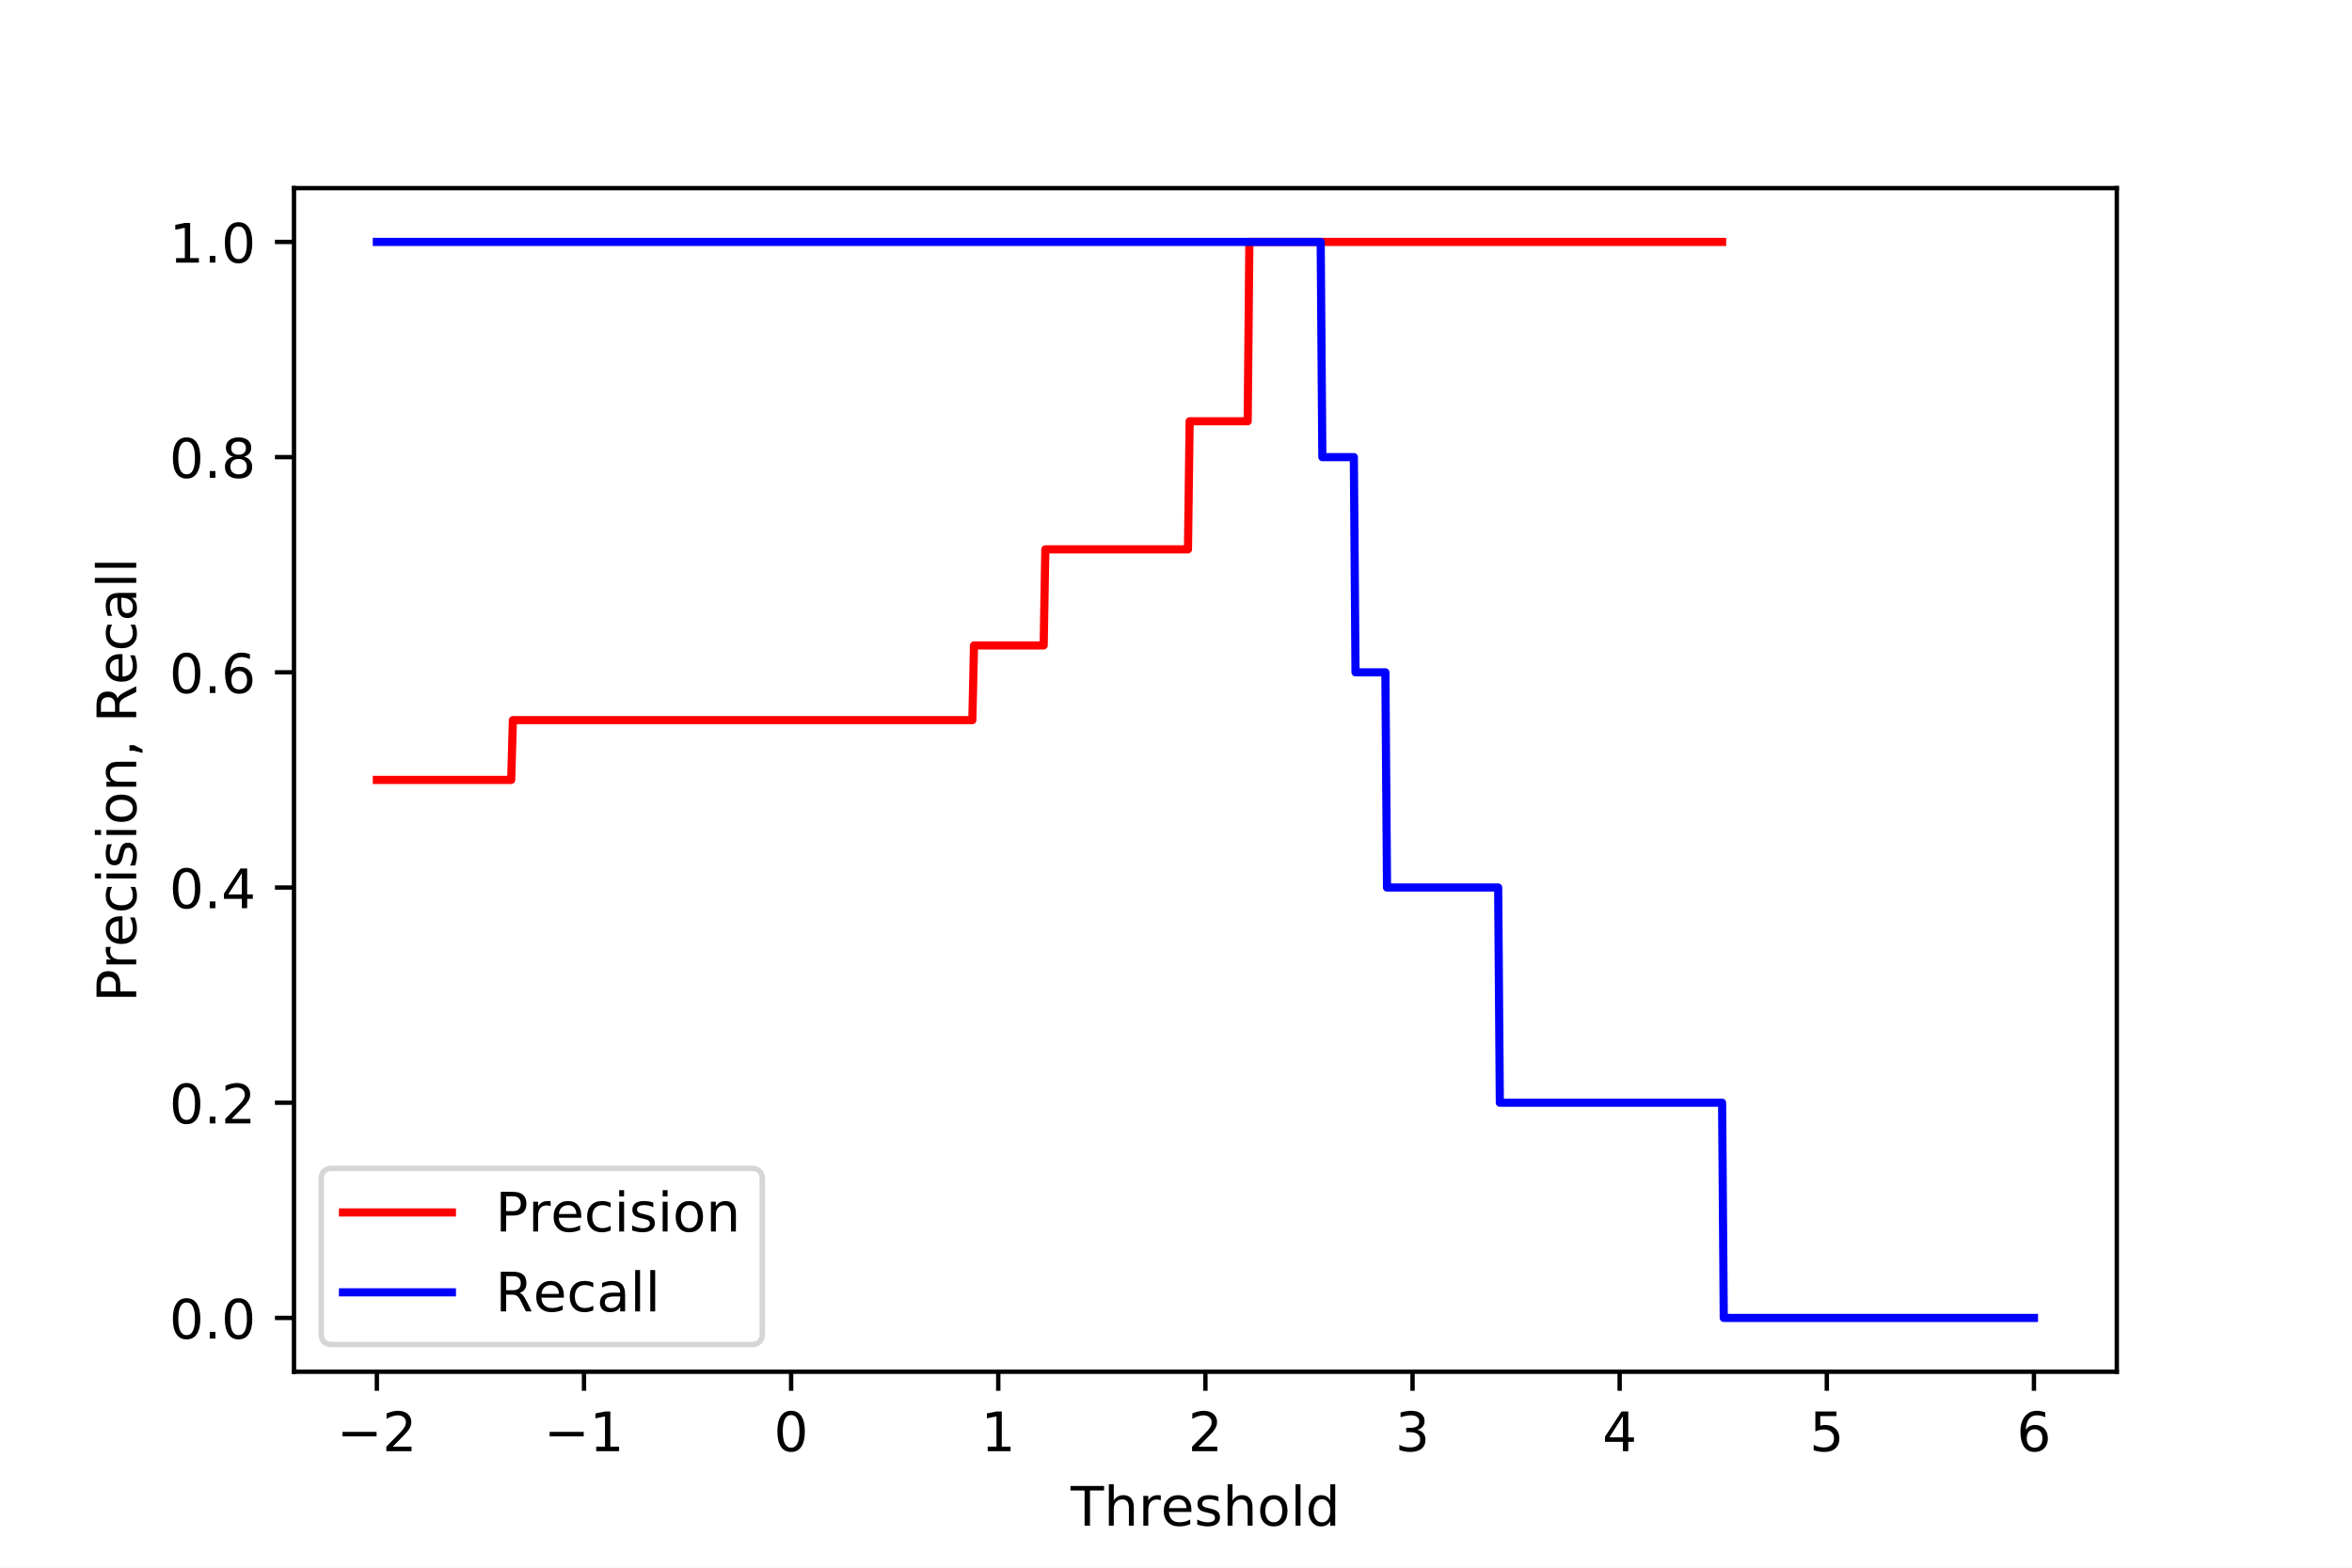
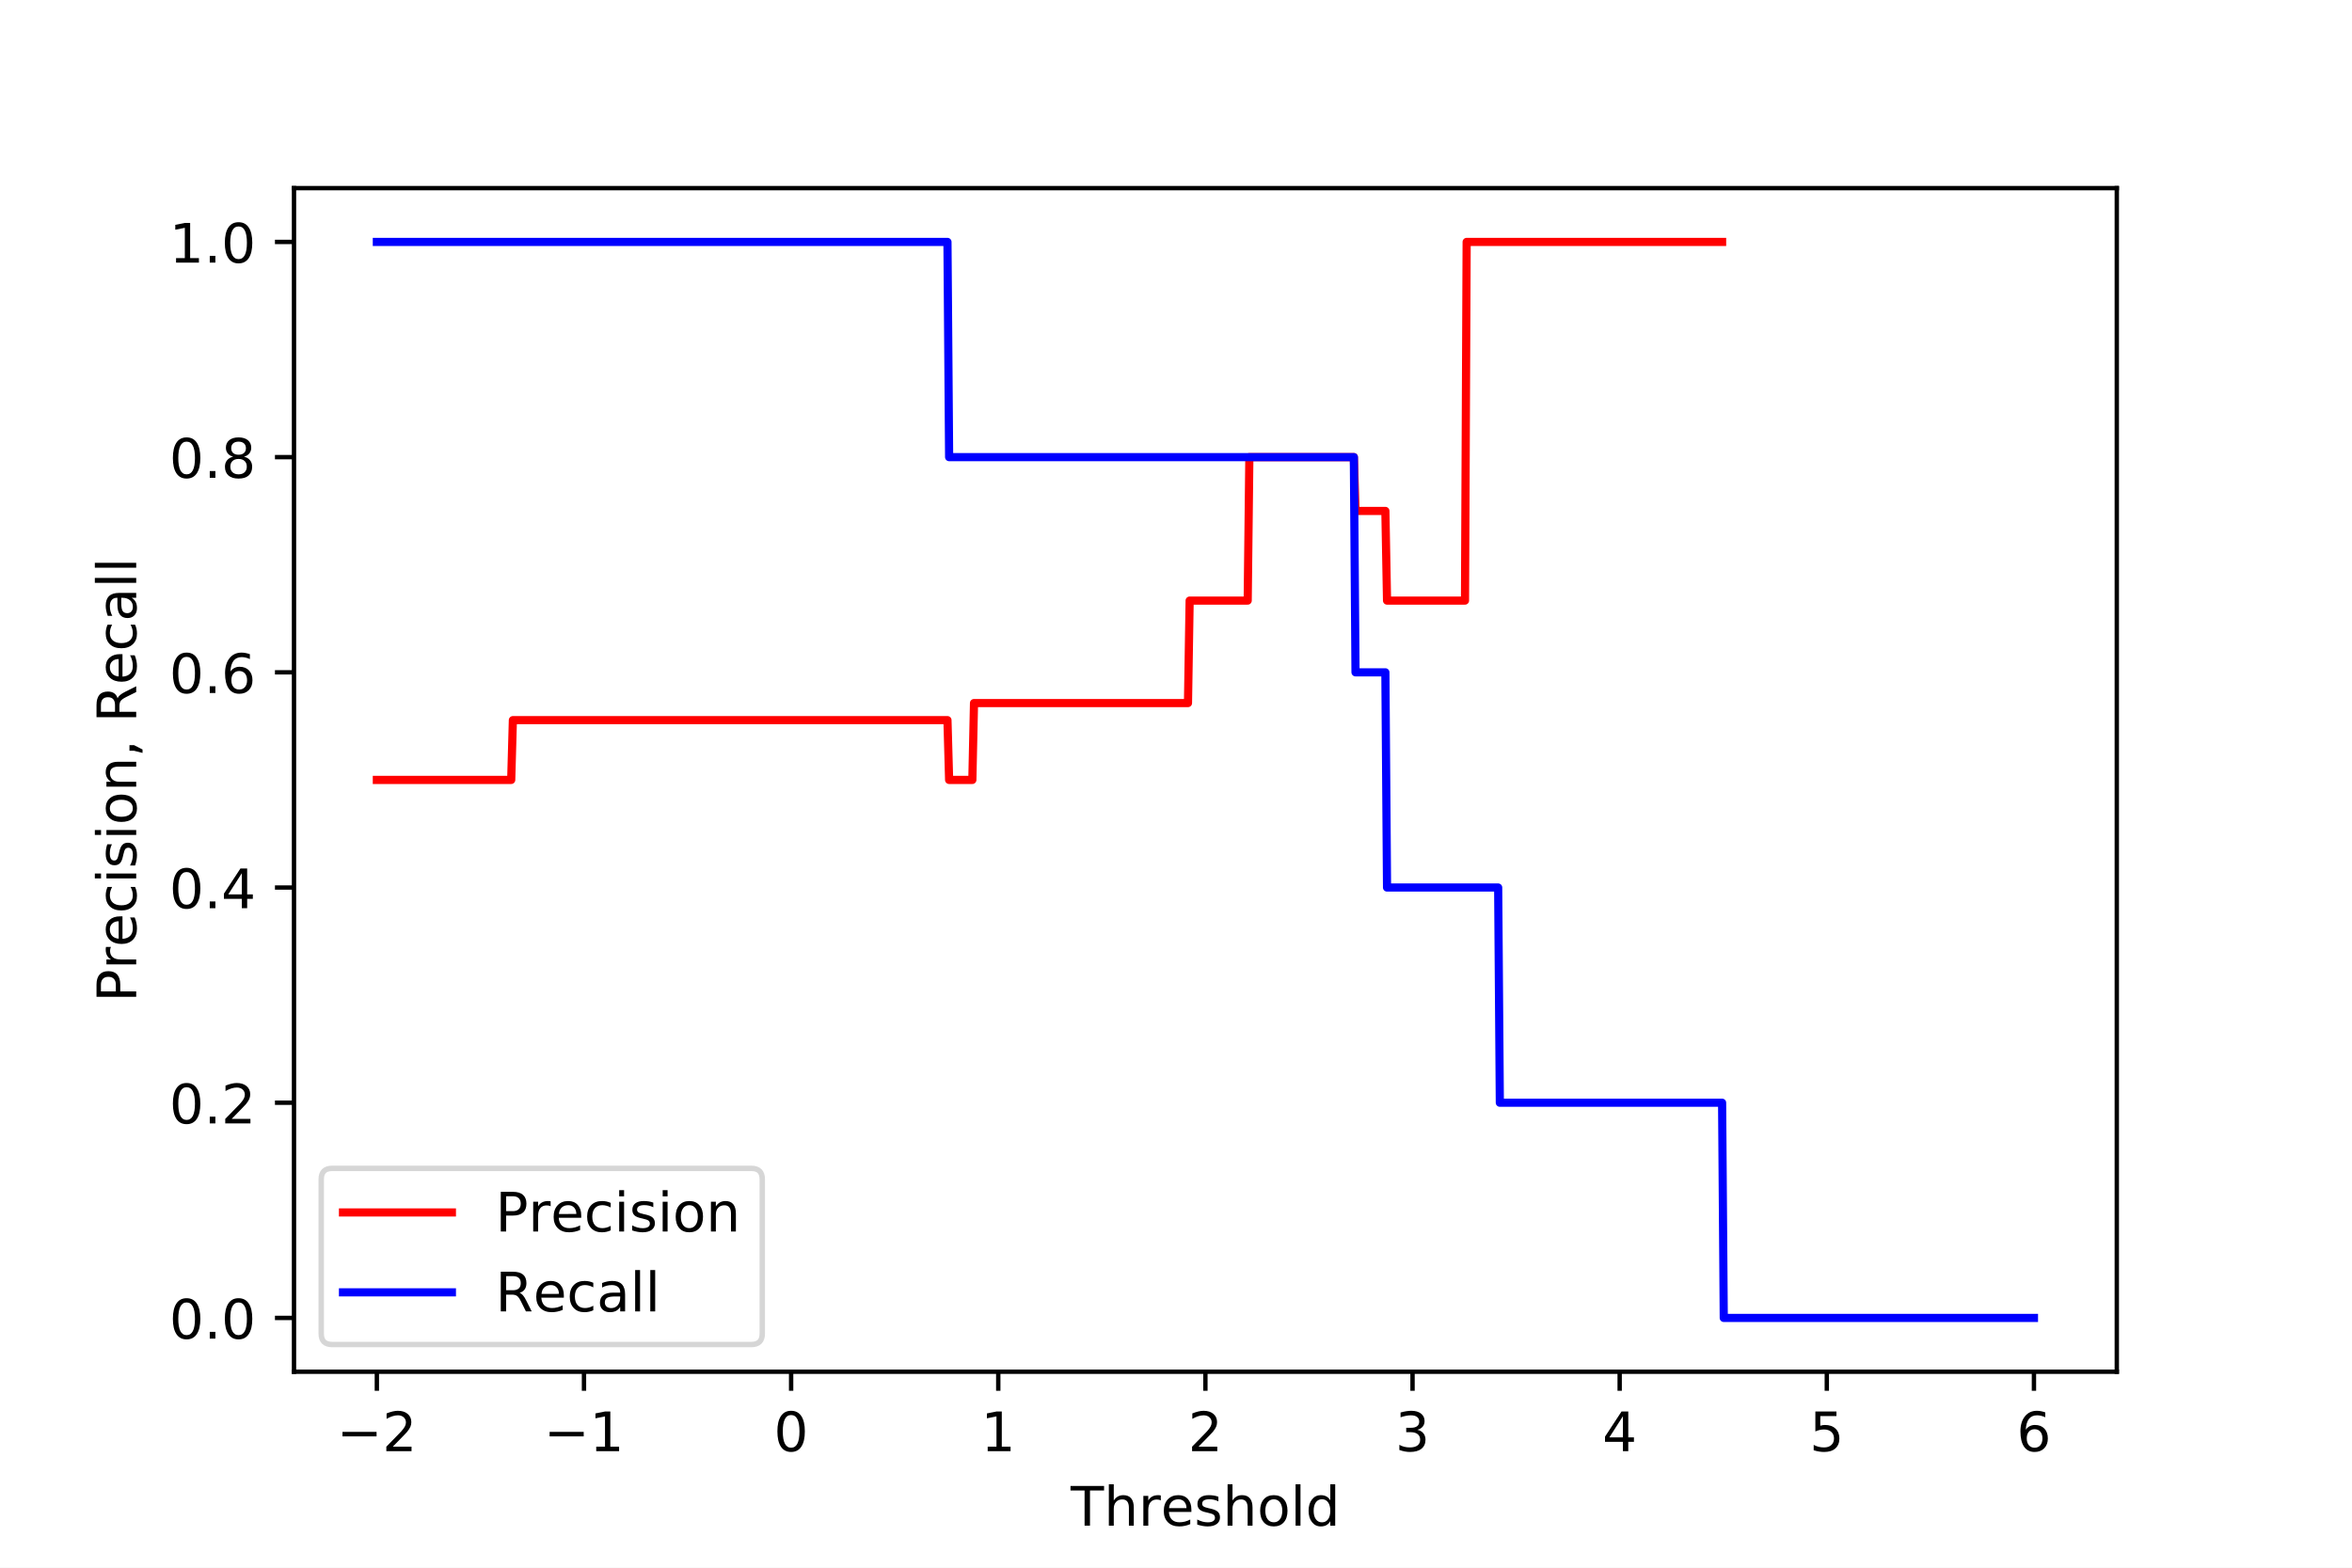
<svg xmlns="http://www.w3.org/2000/svg" xmlns:xlink="http://www.w3.org/1999/xlink" height="288pt" version="1.1" viewBox="0 0 432 288" width="432pt">
  <defs>
    <style type="text/css">
*{stroke-linecap:butt;stroke-linejoin:round;}
  </style>
  </defs>
  <g id="figure_1">
    <g id="patch_1">
      <path d="M 0 288  L 432 288  L 432 0  L 0 0  z " style="fill:#ffffff;" />
    </g>
    <g id="axes_1">
      <g id="patch_2">
        <path d="M 54 252  L 388.8 252  L 388.8 34.56  L 54 34.56  z " style="fill:#ffffff;" />
      </g>
      <g id="matplotlib.axis_1">
        <g id="xtick_1">
          <g id="line2d_1">
            <defs>
-               <path d="M 0 0  L 0 3.5  " id="m7c0160af52" style="stroke:#000000;stroke-width:0.8;" />
-             </defs>
-             <g>
-               <use style="stroke:#000000;stroke-width:0.8;" x="69.218" xlink:href="#m7c0160af52" y="252" />
+               <path d="M 0 0  L 0 3.5  " id="mf17ef9f167" style="stroke:#000000;stroke-width:0.8;" />
+             </defs>
+             <g>
+               <use style="stroke:#000000;stroke-width:0.8;" x="69.218" xlink:href="#mf17ef9f167" y="252" />
            </g>
          </g>
          <g id="text_1">
            <defs>
              <path d="M 10.594 35.5  L 73.188 35.5  L 73.188 27.203  L 10.594 27.203  z " id="DejaVuSans-2212" />
              <path d="M 19.188 8.297  L 53.609 8.297  L 53.609 0  L 7.328 0  L 7.328 8.297  Q 12.938 14.109 22.625 23.891  Q 32.328 33.688 34.812 36.531  Q 39.547 41.844 41.422 45.531  Q 43.312 49.219 43.312 52.781  Q 43.312 58.594 39.234 62.25  Q 35.156 65.922 28.609 65.922  Q 23.969 65.922 18.812 64.312  Q 13.672 62.703 7.812 59.422  L 7.812 69.391  Q 13.766 71.781 18.938 73  Q 24.125 74.219 28.422 74.219  Q 39.75 74.219 46.484 68.547  Q 53.219 62.891 53.219 53.422  Q 53.219 48.922 51.531 44.891  Q 49.859 40.875 45.406 35.406  Q 44.188 33.984 37.641 27.219  Q 31.109 20.453 19.188 8.297  z " id="DejaVuSans-32" />
            </defs>
            <g transform="translate(61.84709 266.5984)scale(0.1 -0.1)">
              <use xlink:href="#DejaVuSans-2212" />
              <use x="83.789" xlink:href="#DejaVuSans-32" />
            </g>
          </g>
        </g>
        <g id="xtick_2">
          <g id="line2d_2">
            <g>
-               <use style="stroke:#000000;stroke-width:0.8;" x="107.264" xlink:href="#m7c0160af52" y="252" />
+               <use style="stroke:#000000;stroke-width:0.8;" x="107.264" xlink:href="#mf17ef9f167" y="252" />
            </g>
          </g>
          <g id="text_2">
            <defs>
              <path d="M 12.406 8.297  L 28.516 8.297  L 28.516 63.922  L 10.984 60.406  L 10.984 69.391  L 28.422 72.906  L 38.281 72.906  L 38.281 8.297  L 54.391 8.297  L 54.391 0  L 12.406 0  z " id="DejaVuSans-31" />
            </defs>
            <g transform="translate(99.89254 266.5984)scale(0.1 -0.1)">
              <use xlink:href="#DejaVuSans-2212" />
              <use x="83.789" xlink:href="#DejaVuSans-31" />
            </g>
          </g>
        </g>
        <g id="xtick_3">
          <g id="line2d_3">
            <g>
-               <use style="stroke:#000000;stroke-width:0.8;" x="145.309" xlink:href="#m7c0160af52" y="252" />
+               <use style="stroke:#000000;stroke-width:0.8;" x="145.309" xlink:href="#mf17ef9f167" y="252" />
            </g>
          </g>
          <g id="text_3">
            <defs>
              <path d="M 31.781 66.406  Q 24.172 66.406 20.328 58.906  Q 16.5 51.422 16.5 36.375  Q 16.5 21.391 20.328 13.891  Q 24.172 6.391 31.781 6.391  Q 39.453 6.391 43.281 13.891  Q 47.125 21.391 47.125 36.375  Q 47.125 51.422 43.281 58.906  Q 39.453 66.406 31.781 66.406  z M 31.781 74.219  Q 44.047 74.219 50.516 64.516  Q 56.984 54.828 56.984 36.375  Q 56.984 17.969 50.516 8.266  Q 44.047 -1.422 31.781 -1.422  Q 19.531 -1.422 13.062 8.266  Q 6.594 17.969 6.594 36.375  Q 6.594 54.828 13.062 64.516  Q 19.531 74.219 31.781 74.219  z " id="DejaVuSans-30" />
            </defs>
            <g transform="translate(142.1278 266.5984)scale(0.1 -0.1)">
              <use xlink:href="#DejaVuSans-30" />
            </g>
          </g>
        </g>
        <g id="xtick_4">
          <g id="line2d_4">
            <g>
-               <use style="stroke:#000000;stroke-width:0.8;" x="183.355" xlink:href="#m7c0160af52" y="252" />
+               <use style="stroke:#000000;stroke-width:0.8;" x="183.355" xlink:href="#mf17ef9f167" y="252" />
            </g>
          </g>
          <g id="text_4">
            <g transform="translate(180.1733 266.5984)scale(0.1 -0.1)">
              <use xlink:href="#DejaVuSans-31" />
            </g>
          </g>
        </g>
        <g id="xtick_5">
          <g id="line2d_5">
            <g>
-               <use style="stroke:#000000;stroke-width:0.8;" x="221.4" xlink:href="#m7c0160af52" y="252" />
+               <use style="stroke:#000000;stroke-width:0.8;" x="221.4" xlink:href="#mf17ef9f167" y="252" />
            </g>
          </g>
          <g id="text_5">
            <g transform="translate(218.2188 266.5984)scale(0.1 -0.1)">
              <use xlink:href="#DejaVuSans-32" />
            </g>
          </g>
        </g>
        <g id="xtick_6">
          <g id="line2d_6">
            <g>
-               <use style="stroke:#000000;stroke-width:0.8;" x="259.445" xlink:href="#m7c0160af52" y="252" />
+               <use style="stroke:#000000;stroke-width:0.8;" x="259.445" xlink:href="#mf17ef9f167" y="252" />
            </g>
          </g>
          <g id="text_6">
            <defs>
              <path d="M 40.578 39.312  Q 47.656 37.797 51.625 33  Q 55.609 28.219 55.609 21.188  Q 55.609 10.406 48.188 4.484  Q 40.766 -1.422 27.094 -1.422  Q 22.516 -1.422 17.656 -0.516  Q 12.797 0.391 7.625 2.203  L 7.625 11.719  Q 11.719 9.328 16.594 8.109  Q 21.484 6.891 26.812 6.891  Q 36.078 6.891 40.938 10.547  Q 45.797 14.203 45.797 21.188  Q 45.797 27.641 41.281 31.266  Q 36.766 34.906 28.719 34.906  L 20.219 34.906  L 20.219 43.016  L 29.109 43.016  Q 36.375 43.016 40.234 45.922  Q 44.094 48.828 44.094 54.297  Q 44.094 59.906 40.109 62.906  Q 36.141 65.922 28.719 65.922  Q 24.656 65.922 20.016 65.031  Q 15.375 64.156 9.812 62.312  L 9.812 71.094  Q 15.438 72.656 20.344 73.438  Q 25.25 74.219 29.594 74.219  Q 40.828 74.219 47.359 69.109  Q 53.906 64.016 53.906 55.328  Q 53.906 49.266 50.438 45.094  Q 46.969 40.922 40.578 39.312  z " id="DejaVuSans-33" />
            </defs>
            <g transform="translate(256.2642 266.5984)scale(0.1 -0.1)">
              <use xlink:href="#DejaVuSans-33" />
            </g>
          </g>
        </g>
        <g id="xtick_7">
          <g id="line2d_7">
            <g>
-               <use style="stroke:#000000;stroke-width:0.8;" x="297.491" xlink:href="#m7c0160af52" y="252" />
+               <use style="stroke:#000000;stroke-width:0.8;" x="297.491" xlink:href="#mf17ef9f167" y="252" />
            </g>
          </g>
          <g id="text_7">
            <defs>
              <path d="M 37.797 64.312  L 12.891 25.391  L 37.797 25.391  z M 35.203 72.906  L 47.609 72.906  L 47.609 25.391  L 58.016 25.391  L 58.016 17.188  L 47.609 17.188  L 47.609 0  L 37.797 0  L 37.797 17.188  L 4.891 17.188  L 4.891 26.703  z " id="DejaVuSans-34" />
            </defs>
            <g transform="translate(294.3097 266.5984)scale(0.1 -0.1)">
              <use xlink:href="#DejaVuSans-34" />
            </g>
          </g>
        </g>
        <g id="xtick_8">
          <g id="line2d_8">
            <g>
-               <use style="stroke:#000000;stroke-width:0.8;" x="335.536" xlink:href="#m7c0160af52" y="252" />
+               <use style="stroke:#000000;stroke-width:0.8;" x="335.536" xlink:href="#mf17ef9f167" y="252" />
            </g>
          </g>
          <g id="text_8">
            <defs>
              <path d="M 10.797 72.906  L 49.516 72.906  L 49.516 64.594  L 19.828 64.594  L 19.828 46.734  Q 21.969 47.469 24.109 47.828  Q 26.266 48.188 28.422 48.188  Q 40.625 48.188 47.75 41.5  Q 54.891 34.812 54.891 23.391  Q 54.891 11.625 47.562 5.094  Q 40.234 -1.422 26.906 -1.422  Q 22.312 -1.422 17.547 -0.641  Q 12.797 0.141 7.719 1.703  L 7.719 11.625  Q 12.109 9.234 16.797 8.062  Q 21.484 6.891 26.703 6.891  Q 35.156 6.891 40.078 11.328  Q 45.016 15.766 45.016 23.391  Q 45.016 31 40.078 35.438  Q 35.156 39.891 26.703 39.891  Q 22.75 39.891 18.812 39.016  Q 14.891 38.141 10.797 36.281  z " id="DejaVuSans-35" />
            </defs>
            <g transform="translate(332.3551 266.5984)scale(0.1 -0.1)">
              <use xlink:href="#DejaVuSans-35" />
            </g>
          </g>
        </g>
        <g id="xtick_9">
          <g id="line2d_9">
            <g>
-               <use style="stroke:#000000;stroke-width:0.8;" x="373.582" xlink:href="#m7c0160af52" y="252" />
+               <use style="stroke:#000000;stroke-width:0.8;" x="373.582" xlink:href="#mf17ef9f167" y="252" />
            </g>
          </g>
          <g id="text_9">
            <defs>
              <path d="M 33.016 40.375  Q 26.375 40.375 22.484 35.828  Q 18.609 31.297 18.609 23.391  Q 18.609 15.531 22.484 10.953  Q 26.375 6.391 33.016 6.391  Q 39.656 6.391 43.531 10.953  Q 47.406 15.531 47.406 23.391  Q 47.406 31.297 43.531 35.828  Q 39.656 40.375 33.016 40.375  z M 52.594 71.297  L 52.594 62.312  Q 48.875 64.062 45.094 64.984  Q 41.312 65.922 37.594 65.922  Q 27.828 65.922 22.672 59.328  Q 17.531 52.734 16.797 39.406  Q 19.672 43.656 24.016 45.922  Q 28.375 48.188 33.594 48.188  Q 44.578 48.188 50.953 41.516  Q 57.328 34.859 57.328 23.391  Q 57.328 12.156 50.688 5.359  Q 44.047 -1.422 33.016 -1.422  Q 20.359 -1.422 13.672 8.266  Q 6.984 17.969 6.984 36.375  Q 6.984 53.656 15.188 63.938  Q 23.391 74.219 37.203 74.219  Q 40.922 74.219 44.703 73.484  Q 48.484 72.75 52.594 71.297  z " id="DejaVuSans-36" />
            </defs>
            <g transform="translate(370.4006 266.5984)scale(0.1 -0.1)">
              <use xlink:href="#DejaVuSans-36" />
            </g>
          </g>
        </g>
        <g id="text_10">
          <defs>
            <path d="M -0.297 72.906  L 61.375 72.906  L 61.375 64.594  L 35.5 64.594  L 35.5 0  L 25.594 0  L 25.594 64.594  L -0.297 64.594  z " id="DejaVuSans-54" />
            <path d="M 54.891 33.016  L 54.891 0  L 45.906 0  L 45.906 32.719  Q 45.906 40.484 42.875 44.328  Q 39.844 48.188 33.797 48.188  Q 26.516 48.188 22.312 43.547  Q 18.109 38.922 18.109 30.906  L 18.109 0  L 9.078 0  L 9.078 75.984  L 18.109 75.984  L 18.109 46.188  Q 21.344 51.125 25.703 53.562  Q 30.078 56 35.797 56  Q 45.219 56 50.047 50.172  Q 54.891 44.344 54.891 33.016  z " id="DejaVuSans-68" />
            <path d="M 41.109 46.297  Q 39.594 47.172 37.812 47.578  Q 36.031 48 33.891 48  Q 26.266 48 22.188 43.047  Q 18.109 38.094 18.109 28.812  L 18.109 0  L 9.078 0  L 9.078 54.688  L 18.109 54.688  L 18.109 46.188  Q 20.953 51.172 25.484 53.578  Q 30.031 56 36.531 56  Q 37.453 56 38.578 55.875  Q 39.703 55.766 41.062 55.516  z " id="DejaVuSans-72" />
            <path d="M 56.203 29.594  L 56.203 25.203  L 14.891 25.203  Q 15.484 15.922 20.484 11.062  Q 25.484 6.203 34.422 6.203  Q 39.594 6.203 44.453 7.469  Q 49.312 8.734 54.109 11.281  L 54.109 2.781  Q 49.266 0.734 44.188 -0.344  Q 39.109 -1.422 33.891 -1.422  Q 20.797 -1.422 13.156 6.188  Q 5.516 13.812 5.516 26.812  Q 5.516 40.234 12.766 48.109  Q 20.016 56 32.328 56  Q 43.359 56 49.781 48.891  Q 56.203 41.797 56.203 29.594  z M 47.219 32.234  Q 47.125 39.594 43.094 43.984  Q 39.062 48.391 32.422 48.391  Q 24.906 48.391 20.391 44.141  Q 15.875 39.891 15.188 32.172  z " id="DejaVuSans-65" />
            <path d="M 44.281 53.078  L 44.281 44.578  Q 40.484 46.531 36.375 47.5  Q 32.281 48.484 27.875 48.484  Q 21.188 48.484 17.844 46.438  Q 14.5 44.391 14.5 40.281  Q 14.5 37.156 16.891 35.375  Q 19.281 33.594 26.516 31.984  L 29.594 31.297  Q 39.156 29.25 43.188 25.516  Q 47.219 21.781 47.219 15.094  Q 47.219 7.469 41.188 3.016  Q 35.156 -1.422 24.609 -1.422  Q 20.219 -1.422 15.453 -0.562  Q 10.688 0.297 5.422 2  L 5.422 11.281  Q 10.406 8.688 15.234 7.391  Q 20.062 6.109 24.812 6.109  Q 31.156 6.109 34.562 8.281  Q 37.984 10.453 37.984 14.406  Q 37.984 18.062 35.516 20.016  Q 33.062 21.969 24.703 23.781  L 21.578 24.516  Q 13.234 26.266 9.516 29.906  Q 5.812 33.547 5.812 39.891  Q 5.812 47.609 11.281 51.797  Q 16.75 56 26.812 56  Q 31.781 56 36.172 55.266  Q 40.578 54.547 44.281 53.078  z " id="DejaVuSans-73" />
            <path d="M 30.609 48.391  Q 23.391 48.391 19.188 42.75  Q 14.984 37.109 14.984 27.297  Q 14.984 17.484 19.156 11.844  Q 23.344 6.203 30.609 6.203  Q 37.797 6.203 41.984 11.859  Q 46.188 17.531 46.188 27.297  Q 46.188 37.016 41.984 42.703  Q 37.797 48.391 30.609 48.391  z M 30.609 56  Q 42.328 56 49.016 48.375  Q 55.719 40.766 55.719 27.297  Q 55.719 13.875 49.016 6.219  Q 42.328 -1.422 30.609 -1.422  Q 18.844 -1.422 12.172 6.219  Q 5.516 13.875 5.516 27.297  Q 5.516 40.766 12.172 48.375  Q 18.844 56 30.609 56  z " id="DejaVuSans-6f" />
            <path d="M 9.422 75.984  L 18.406 75.984  L 18.406 0  L 9.422 0  z " id="DejaVuSans-6c" />
            <path d="M 45.406 46.391  L 45.406 75.984  L 54.391 75.984  L 54.391 0  L 45.406 0  L 45.406 8.203  Q 42.578 3.328 38.25 0.953  Q 33.938 -1.422 27.875 -1.422  Q 17.969 -1.422 11.734 6.484  Q 5.516 14.406 5.516 27.297  Q 5.516 40.188 11.734 48.094  Q 17.969 56 27.875 56  Q 33.938 56 38.25 53.625  Q 42.578 51.266 45.406 46.391  z M 14.797 27.297  Q 14.797 17.391 18.875 11.75  Q 22.953 6.109 30.078 6.109  Q 37.203 6.109 41.297 11.75  Q 45.406 17.391 45.406 27.297  Q 45.406 37.203 41.297 42.844  Q 37.203 48.484 30.078 48.484  Q 22.953 48.484 18.875 42.844  Q 14.797 37.203 14.797 27.297  z " id="DejaVuSans-64" />
          </defs>
          <g transform="translate(196.6508 280.2766)scale(0.1 -0.1)">
            <use xlink:href="#DejaVuSans-54" />
            <use x="61.084" xlink:href="#DejaVuSans-68" />
            <use x="124.463" xlink:href="#DejaVuSans-72" />
            <use x="165.545" xlink:href="#DejaVuSans-65" />
            <use x="227.068" xlink:href="#DejaVuSans-73" />
            <use x="279.168" xlink:href="#DejaVuSans-68" />
            <use x="342.547" xlink:href="#DejaVuSans-6f" />
            <use x="403.729" xlink:href="#DejaVuSans-6c" />
            <use x="431.512" xlink:href="#DejaVuSans-64" />
          </g>
        </g>
      </g>
      <g id="matplotlib.axis_2">
        <g id="ytick_1">
          <g id="line2d_10">
            <defs>
-               <path d="M 0 0  L -3.5 0  " id="m92e89417e8" style="stroke:#000000;stroke-width:0.8;" />
-             </defs>
-             <g>
-               <use style="stroke:#000000;stroke-width:0.8;" x="54" xlink:href="#m92e89417e8" y="242.116" />
+               <path d="M 0 0  L -3.5 0  " id="md02a40b07b" style="stroke:#000000;stroke-width:0.8;" />
+             </defs>
+             <g>
+               <use style="stroke:#000000;stroke-width:0.8;" x="54" xlink:href="#md02a40b07b" y="242.116" />
            </g>
          </g>
          <g id="text_11">
            <defs>
              <path d="M 10.688 12.406  L 21 12.406  L 21 0  L 10.688 0  z " id="DejaVuSans-2e" />
            </defs>
            <g transform="translate(31.09688 245.9156)scale(0.1 -0.1)">
              <use xlink:href="#DejaVuSans-30" />
              <use x="63.623" xlink:href="#DejaVuSans-2e" />
              <use x="95.41" xlink:href="#DejaVuSans-30" />
            </g>
          </g>
        </g>
        <g id="ytick_2">
          <g id="line2d_11">
            <g>
-               <use style="stroke:#000000;stroke-width:0.8;" x="54" xlink:href="#m92e89417e8" y="202.582" />
+               <use style="stroke:#000000;stroke-width:0.8;" x="54" xlink:href="#md02a40b07b" y="202.582" />
            </g>
          </g>
          <g id="text_12">
            <g transform="translate(31.09688 206.381)scale(0.1 -0.1)">
              <use xlink:href="#DejaVuSans-30" />
              <use x="63.623" xlink:href="#DejaVuSans-2e" />
              <use x="95.41" xlink:href="#DejaVuSans-32" />
            </g>
          </g>
        </g>
        <g id="ytick_3">
          <g id="line2d_12">
            <g>
-               <use style="stroke:#000000;stroke-width:0.8;" x="54" xlink:href="#m92e89417e8" y="163.047" />
+               <use style="stroke:#000000;stroke-width:0.8;" x="54" xlink:href="#md02a40b07b" y="163.047" />
            </g>
          </g>
          <g id="text_13">
            <g transform="translate(31.09688 166.8465)scale(0.1 -0.1)">
              <use xlink:href="#DejaVuSans-30" />
              <use x="63.623" xlink:href="#DejaVuSans-2e" />
              <use x="95.41" xlink:href="#DejaVuSans-34" />
            </g>
          </g>
        </g>
        <g id="ytick_4">
          <g id="line2d_13">
            <g>
-               <use style="stroke:#000000;stroke-width:0.8;" x="54" xlink:href="#m92e89417e8" y="123.513" />
+               <use style="stroke:#000000;stroke-width:0.8;" x="54" xlink:href="#md02a40b07b" y="123.513" />
            </g>
          </g>
          <g id="text_14">
            <g transform="translate(31.09688 127.3119)scale(0.1 -0.1)">
              <use xlink:href="#DejaVuSans-30" />
              <use x="63.623" xlink:href="#DejaVuSans-2e" />
              <use x="95.41" xlink:href="#DejaVuSans-36" />
            </g>
          </g>
        </g>
        <g id="ytick_5">
          <g id="line2d_14">
            <g>
-               <use style="stroke:#000000;stroke-width:0.8;" x="54" xlink:href="#m92e89417e8" y="83.978" />
+               <use style="stroke:#000000;stroke-width:0.8;" x="54" xlink:href="#md02a40b07b" y="83.978" />
            </g>
          </g>
          <g id="text_15">
            <defs>
              <path d="M 31.781 34.625  Q 24.75 34.625 20.719 30.859  Q 16.703 27.094 16.703 20.516  Q 16.703 13.922 20.719 10.156  Q 24.75 6.391 31.781 6.391  Q 38.812 6.391 42.859 10.172  Q 46.922 13.969 46.922 20.516  Q 46.922 27.094 42.891 30.859  Q 38.875 34.625 31.781 34.625  z M 21.922 38.812  Q 15.578 40.375 12.031 44.719  Q 8.5 49.078 8.5 55.328  Q 8.5 64.062 14.719 69.141  Q 20.953 74.219 31.781 74.219  Q 42.672 74.219 48.875 69.141  Q 55.078 64.062 55.078 55.328  Q 55.078 49.078 51.531 44.719  Q 48 40.375 41.703 38.812  Q 48.828 37.156 52.797 32.312  Q 56.781 27.484 56.781 20.516  Q 56.781 9.906 50.312 4.234  Q 43.844 -1.422 31.781 -1.422  Q 19.734 -1.422 13.25 4.234  Q 6.781 9.906 6.781 20.516  Q 6.781 27.484 10.781 32.312  Q 14.797 37.156 21.922 38.812  z M 18.312 54.391  Q 18.312 48.734 21.844 45.562  Q 25.391 42.391 31.781 42.391  Q 38.141 42.391 41.719 45.562  Q 45.312 48.734 45.312 54.391  Q 45.312 60.062 41.719 63.234  Q 38.141 66.406 31.781 66.406  Q 25.391 66.406 21.844 63.234  Q 18.312 60.062 18.312 54.391  z " id="DejaVuSans-38" />
            </defs>
            <g transform="translate(31.09688 87.7774)scale(0.1 -0.1)">
              <use xlink:href="#DejaVuSans-30" />
              <use x="63.623" xlink:href="#DejaVuSans-2e" />
              <use x="95.41" xlink:href="#DejaVuSans-38" />
            </g>
          </g>
        </g>
        <g id="ytick_6">
          <g id="line2d_15">
            <g>
-               <use style="stroke:#000000;stroke-width:0.8;" x="54" xlink:href="#m92e89417e8" y="44.444" />
+               <use style="stroke:#000000;stroke-width:0.8;" x="54" xlink:href="#md02a40b07b" y="44.444" />
            </g>
          </g>
          <g id="text_16">
            <g transform="translate(31.09688 48.24285)scale(0.1 -0.1)">
              <use xlink:href="#DejaVuSans-31" />
              <use x="63.623" xlink:href="#DejaVuSans-2e" />
              <use x="95.41" xlink:href="#DejaVuSans-30" />
            </g>
          </g>
        </g>
        <g id="text_17">
          <defs>
            <path d="M 19.672 64.797  L 19.672 37.406  L 32.078 37.406  Q 38.969 37.406 42.719 40.969  Q 46.484 44.531 46.484 51.125  Q 46.484 57.672 42.719 61.234  Q 38.969 64.797 32.078 64.797  z M 9.812 72.906  L 32.078 72.906  Q 44.344 72.906 50.609 67.359  Q 56.891 61.812 56.891 51.125  Q 56.891 40.328 50.609 34.812  Q 44.344 29.297 32.078 29.297  L 19.672 29.297  L 19.672 0  L 9.812 0  z " id="DejaVuSans-50" />
            <path d="M 48.781 52.594  L 48.781 44.188  Q 44.969 46.297 41.141 47.344  Q 37.312 48.391 33.406 48.391  Q 24.656 48.391 19.812 42.844  Q 14.984 37.312 14.984 27.297  Q 14.984 17.281 19.812 11.734  Q 24.656 6.203 33.406 6.203  Q 37.312 6.203 41.141 7.25  Q 44.969 8.297 48.781 10.406  L 48.781 2.094  Q 45.016 0.344 40.984 -0.531  Q 36.969 -1.422 32.422 -1.422  Q 20.062 -1.422 12.781 6.344  Q 5.516 14.109 5.516 27.297  Q 5.516 40.672 12.859 48.328  Q 20.219 56 33.016 56  Q 37.156 56 41.109 55.141  Q 45.062 54.297 48.781 52.594  z " id="DejaVuSans-63" />
            <path d="M 9.422 54.688  L 18.406 54.688  L 18.406 0  L 9.422 0  z M 9.422 75.984  L 18.406 75.984  L 18.406 64.594  L 9.422 64.594  z " id="DejaVuSans-69" />
            <path d="M 54.891 33.016  L 54.891 0  L 45.906 0  L 45.906 32.719  Q 45.906 40.484 42.875 44.328  Q 39.844 48.188 33.797 48.188  Q 26.516 48.188 22.312 43.547  Q 18.109 38.922 18.109 30.906  L 18.109 0  L 9.078 0  L 9.078 54.688  L 18.109 54.688  L 18.109 46.188  Q 21.344 51.125 25.703 53.562  Q 30.078 56 35.797 56  Q 45.219 56 50.047 50.172  Q 54.891 44.344 54.891 33.016  z " id="DejaVuSans-6e" />
            <path d="M 11.719 12.406  L 22.016 12.406  L 22.016 4  L 14.016 -11.625  L 7.719 -11.625  L 11.719 4  z " id="DejaVuSans-2c" />
            <path id="DejaVuSans-20" />
            <path d="M 44.391 34.188  Q 47.562 33.109 50.562 29.594  Q 53.562 26.078 56.594 19.922  L 66.609 0  L 56 0  L 46.688 18.703  Q 43.062 26.031 39.672 28.422  Q 36.281 30.812 30.422 30.812  L 19.672 30.812  L 19.672 0  L 9.812 0  L 9.812 72.906  L 32.078 72.906  Q 44.578 72.906 50.734 67.672  Q 56.891 62.453 56.891 51.906  Q 56.891 45.016 53.688 40.469  Q 50.484 35.938 44.391 34.188  z M 19.672 64.797  L 19.672 38.922  L 32.078 38.922  Q 39.203 38.922 42.844 42.219  Q 46.484 45.516 46.484 51.906  Q 46.484 58.297 42.844 61.547  Q 39.203 64.797 32.078 64.797  z " id="DejaVuSans-52" />
            <path d="M 34.281 27.484  Q 23.391 27.484 19.188 25  Q 14.984 22.516 14.984 16.5  Q 14.984 11.719 18.141 8.906  Q 21.297 6.109 26.703 6.109  Q 34.188 6.109 38.703 11.406  Q 43.219 16.703 43.219 25.484  L 43.219 27.484  z M 52.203 31.203  L 52.203 0  L 43.219 0  L 43.219 8.297  Q 40.141 3.328 35.547 0.953  Q 30.953 -1.422 24.312 -1.422  Q 15.922 -1.422 10.953 3.297  Q 6 8.016 6 15.922  Q 6 25.141 12.172 29.828  Q 18.359 34.516 30.609 34.516  L 43.219 34.516  L 43.219 35.406  Q 43.219 41.609 39.141 45  Q 35.062 48.391 27.688 48.391  Q 23 48.391 18.547 47.266  Q 14.109 46.141 10.016 43.891  L 10.016 52.203  Q 14.938 54.109 19.578 55.047  Q 24.219 56 28.609 56  Q 40.484 56 46.344 49.844  Q 52.203 43.703 52.203 31.203  z " id="DejaVuSans-61" />
          </defs>
          <g transform="translate(25.01719 184.1019)rotate(-90)scale(0.1 -0.1)">
            <use xlink:href="#DejaVuSans-50" />
            <use x="60.287" xlink:href="#DejaVuSans-72" />
            <use x="101.369" xlink:href="#DejaVuSans-65" />
            <use x="162.893" xlink:href="#DejaVuSans-63" />
            <use x="217.873" xlink:href="#DejaVuSans-69" />
            <use x="245.656" xlink:href="#DejaVuSans-73" />
            <use x="297.756" xlink:href="#DejaVuSans-69" />
            <use x="325.539" xlink:href="#DejaVuSans-6f" />
            <use x="386.721" xlink:href="#DejaVuSans-6e" />
            <use x="450.1" xlink:href="#DejaVuSans-2c" />
            <use x="481.887" xlink:href="#DejaVuSans-20" />
            <use x="513.674" xlink:href="#DejaVuSans-52" />
            <use x="583.094" xlink:href="#DejaVuSans-65" />
            <use x="644.617" xlink:href="#DejaVuSans-63" />
            <use x="699.598" xlink:href="#DejaVuSans-61" />
            <use x="760.877" xlink:href="#DejaVuSans-6c" />
            <use x="788.66" xlink:href="#DejaVuSans-6c" />
          </g>
        </g>
      </g>
      <g id="line2d_16">
-         <path clip-path="url(#pd18cff6c88)" d="M 69.218 143.28  L 93.896 143.28  L 94.201 132.298  L 178.594 132.298  L 178.899 118.571  L 191.695 118.571  L 192 100.922  L 218.201 100.922  L 218.506 77.389  L 229.169 77.389  L 229.474 44.444  L 316.304 44.444  L 316.304 44.444  " style="fill:none;stroke:#ff0000;stroke-linecap:square;stroke-width:1.5;" />
+         <path clip-path="url(#pe0bbe56db9)" d="M 69.218 143.28  L 93.896 143.28  L 94.201 132.298  L 174.024 132.298  L 174.329 143.28  L 178.594 143.28  L 178.899 129.161  L 218.201 129.161  L 218.506 110.335  L 229.169 110.335  L 229.474 83.978  L 248.668 83.978  L 248.972 93.862  L 254.457 93.862  L 254.761 110.335  L 269.081 110.335  L 269.385 44.444  L 316.304 44.444  L 316.304 44.444  " style="fill:none;stroke:#ff0000;stroke-linecap:square;stroke-width:1.5;" />
      </g>
      <g id="line2d_17">
-         <path clip-path="url(#pd18cff6c88)" d="M 69.218 44.444  L 242.574 44.444  L 242.879 83.978  L 248.668 83.978  L 248.972 123.513  L 254.457 123.513  L 254.761 163.047  L 275.174 163.047  L 275.479 202.582  L 316.304 202.582  L 316.609 242.116  L 373.582 242.116  L 373.582 242.116  " style="fill:none;stroke:#0000ff;stroke-linecap:square;stroke-width:1.5;" />
+         <path clip-path="url(#pe0bbe56db9)" d="M 69.218 44.444  L 174.024 44.444  L 174.329 83.978  L 248.668 83.978  L 248.972 123.513  L 254.457 123.513  L 254.761 163.047  L 275.174 163.047  L 275.479 202.582  L 316.304 202.582  L 316.609 242.116  L 373.582 242.116  L 373.582 242.116  " style="fill:none;stroke:#0000ff;stroke-linecap:square;stroke-width:1.5;" />
      </g>
      <g id="patch_3">
        <path d="M 54 252  L 54 34.56  " style="fill:none;stroke:#000000;stroke-linecap:square;stroke-linejoin:miter;stroke-width:0.8;" />
      </g>
      <g id="patch_4">
        <path d="M 388.8 252  L 388.8 34.56  " style="fill:none;stroke:#000000;stroke-linecap:square;stroke-linejoin:miter;stroke-width:0.8;" />
      </g>
      <g id="patch_5">
        <path d="M 54 252  L 388.8 252  " style="fill:none;stroke:#000000;stroke-linecap:square;stroke-linejoin:miter;stroke-width:0.8;" />
      </g>
      <g id="patch_6">
        <path d="M 54 34.56  L 388.8 34.56  " style="fill:none;stroke:#000000;stroke-linecap:square;stroke-linejoin:miter;stroke-width:0.8;" />
      </g>
      <g id="legend_1">
        <g id="patch_7">
          <path d="M 61 247  L 138.009 247  Q 140.009 247 140.009 245  L 140.009 216.644  Q 140.009 214.644 138.009 214.644  L 61 214.644  Q 59 214.644 59 216.644  L 59 245  Q 59 247 61 247  z " style="fill:#ffffff;opacity:0.8;stroke:#cccccc;stroke-linejoin:miter;" />
        </g>
        <g id="line2d_18">
          <path d="M 63 222.742  L 83 222.742  " style="fill:none;stroke:#ff0000;stroke-linecap:square;stroke-width:1.5;" />
        </g>
        <g id="line2d_19" />
        <g id="text_18">
          <g transform="translate(91 226.2422)scale(0.1 -0.1)">
            <use xlink:href="#DejaVuSans-50" />
            <use x="60.287" xlink:href="#DejaVuSans-72" />
            <use x="101.369" xlink:href="#DejaVuSans-65" />
            <use x="162.893" xlink:href="#DejaVuSans-63" />
            <use x="217.873" xlink:href="#DejaVuSans-69" />
            <use x="245.656" xlink:href="#DejaVuSans-73" />
            <use x="297.756" xlink:href="#DejaVuSans-69" />
            <use x="325.539" xlink:href="#DejaVuSans-6f" />
            <use x="386.721" xlink:href="#DejaVuSans-6e" />
          </g>
        </g>
        <g id="line2d_20">
          <path d="M 63 237.42  L 83 237.42  " style="fill:none;stroke:#0000ff;stroke-linecap:square;stroke-width:1.5;" />
        </g>
        <g id="line2d_21" />
        <g id="text_19">
          <g transform="translate(91 240.9203)scale(0.1 -0.1)">
            <use xlink:href="#DejaVuSans-52" />
            <use x="69.42" xlink:href="#DejaVuSans-65" />
            <use x="130.943" xlink:href="#DejaVuSans-63" />
            <use x="185.924" xlink:href="#DejaVuSans-61" />
            <use x="247.203" xlink:href="#DejaVuSans-6c" />
            <use x="274.986" xlink:href="#DejaVuSans-6c" />
          </g>
        </g>
      </g>
    </g>
  </g>
  <defs>
-     <clipPath id="pd18cff6c88">
+     <clipPath id="pe0bbe56db9">
      <rect height="217.44" width="334.8" x="54" y="34.56" />
    </clipPath>
  </defs>
</svg>
